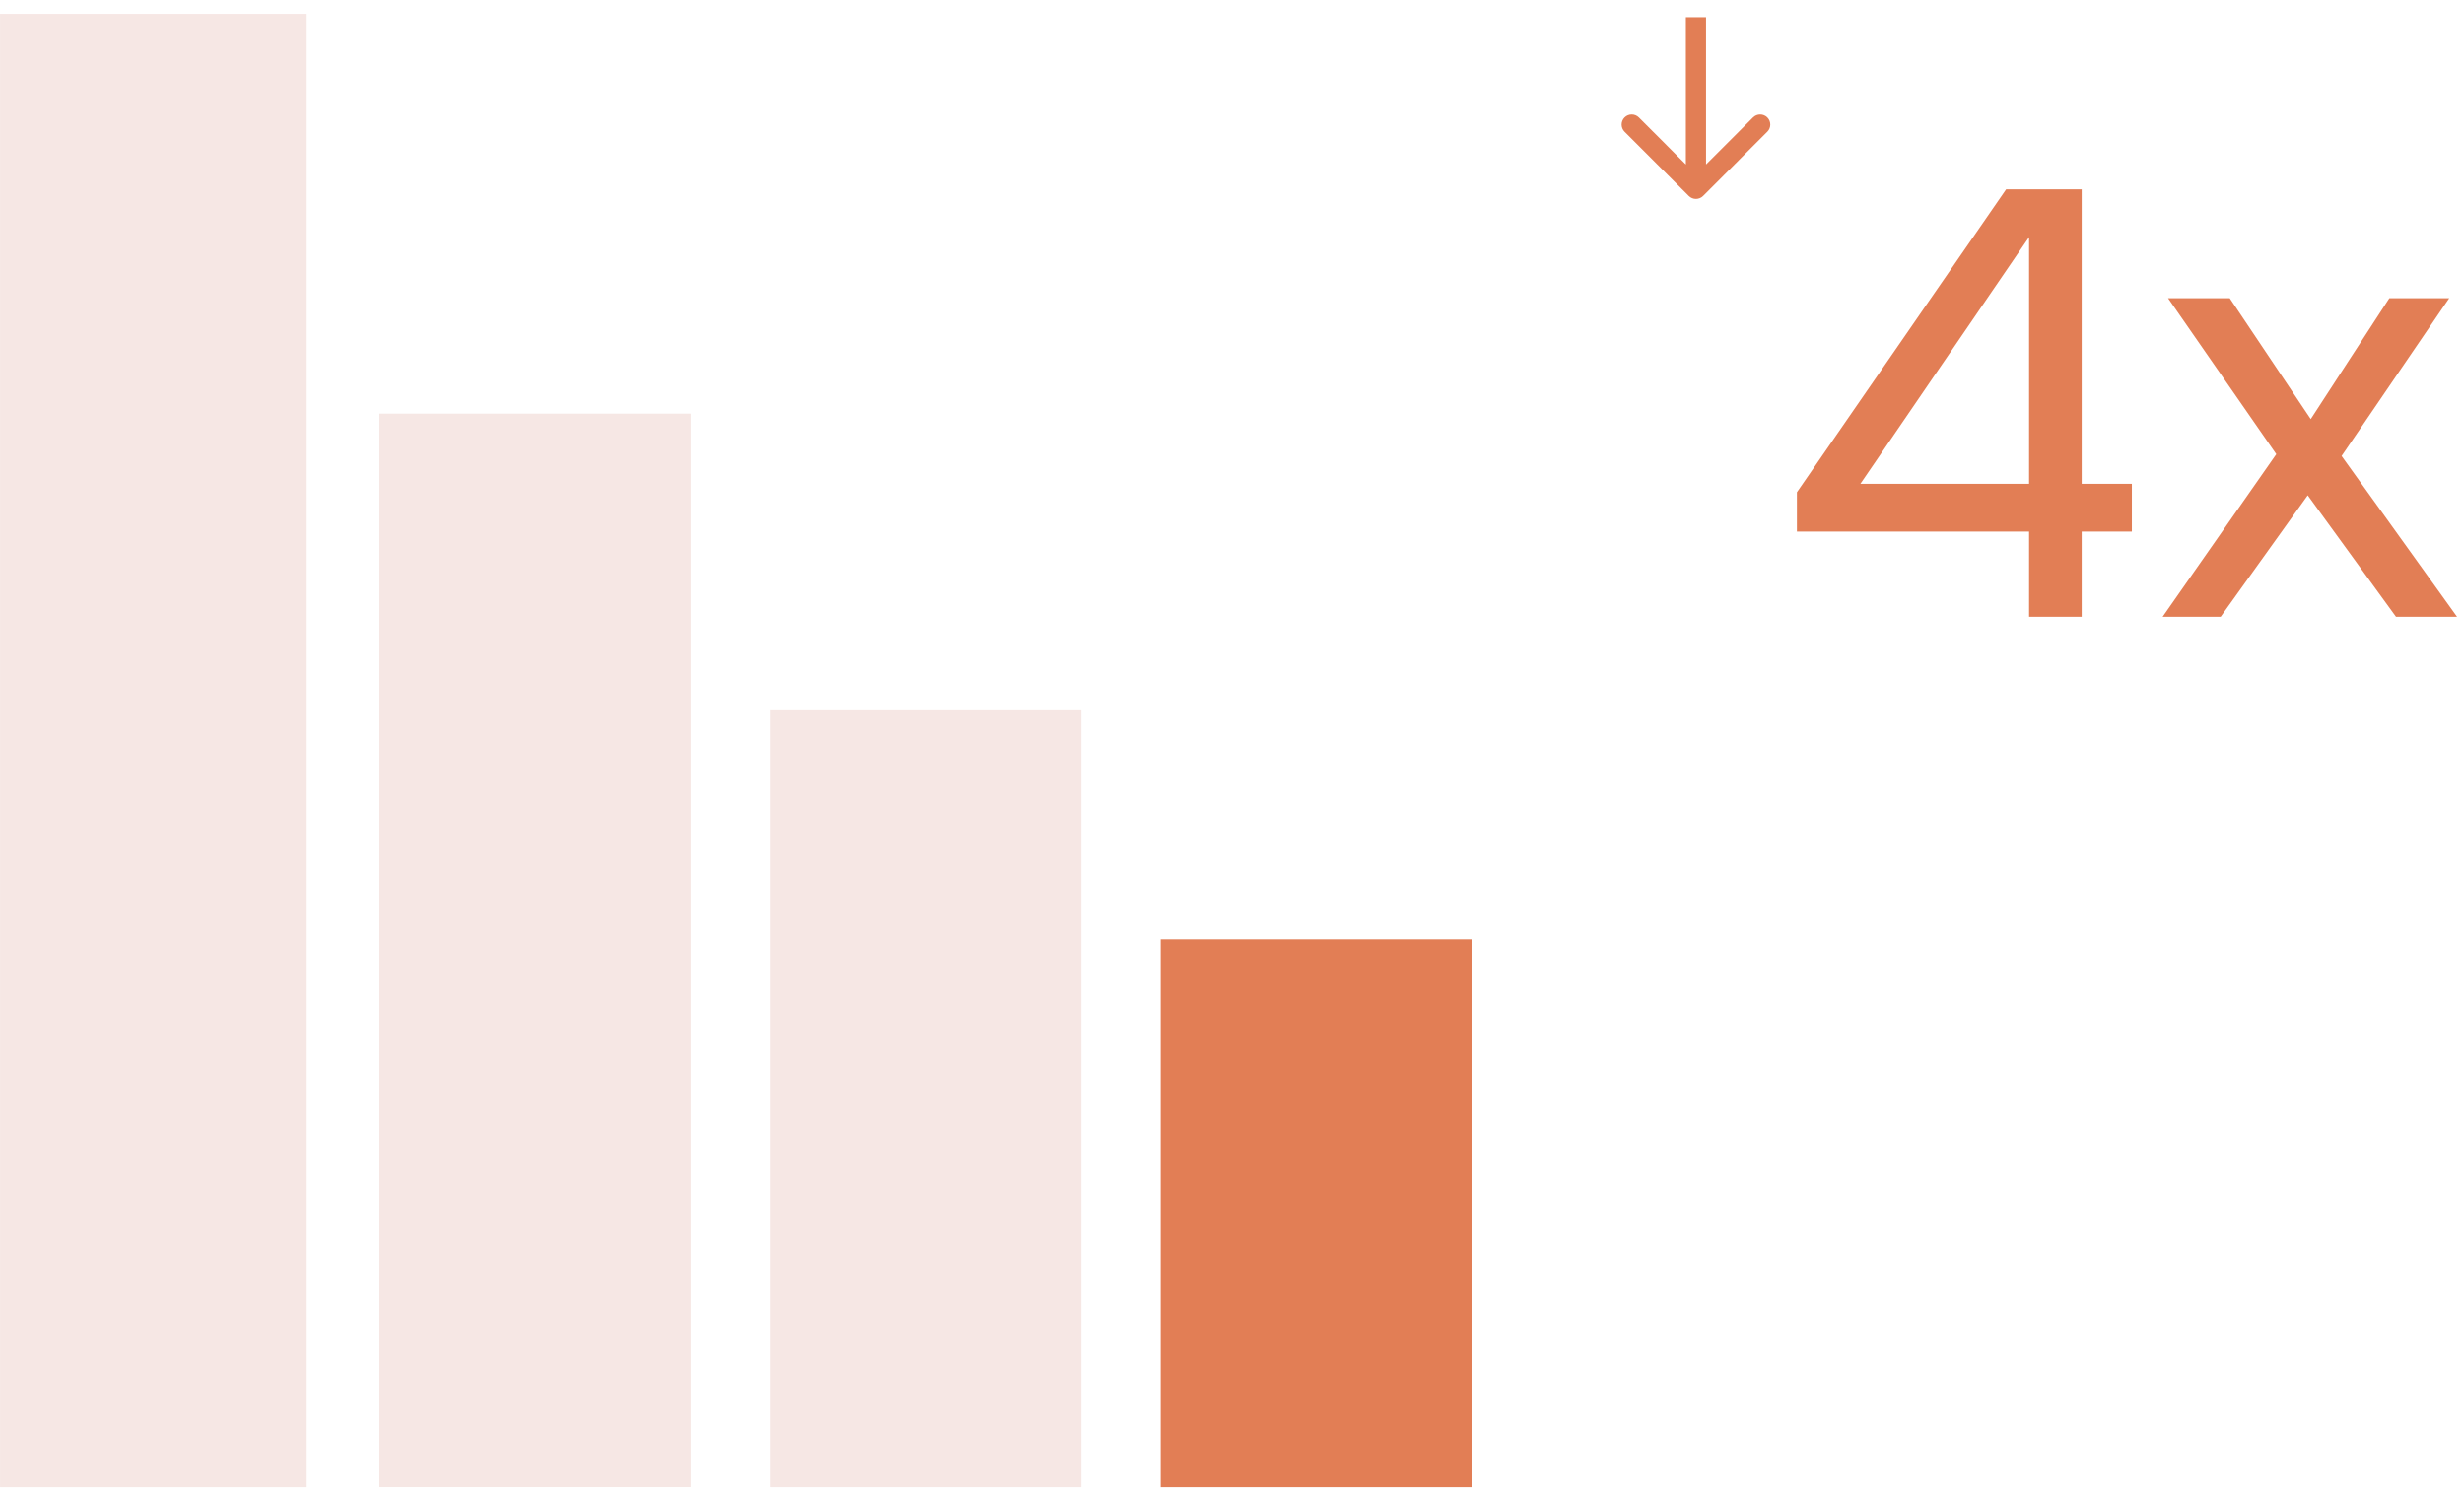
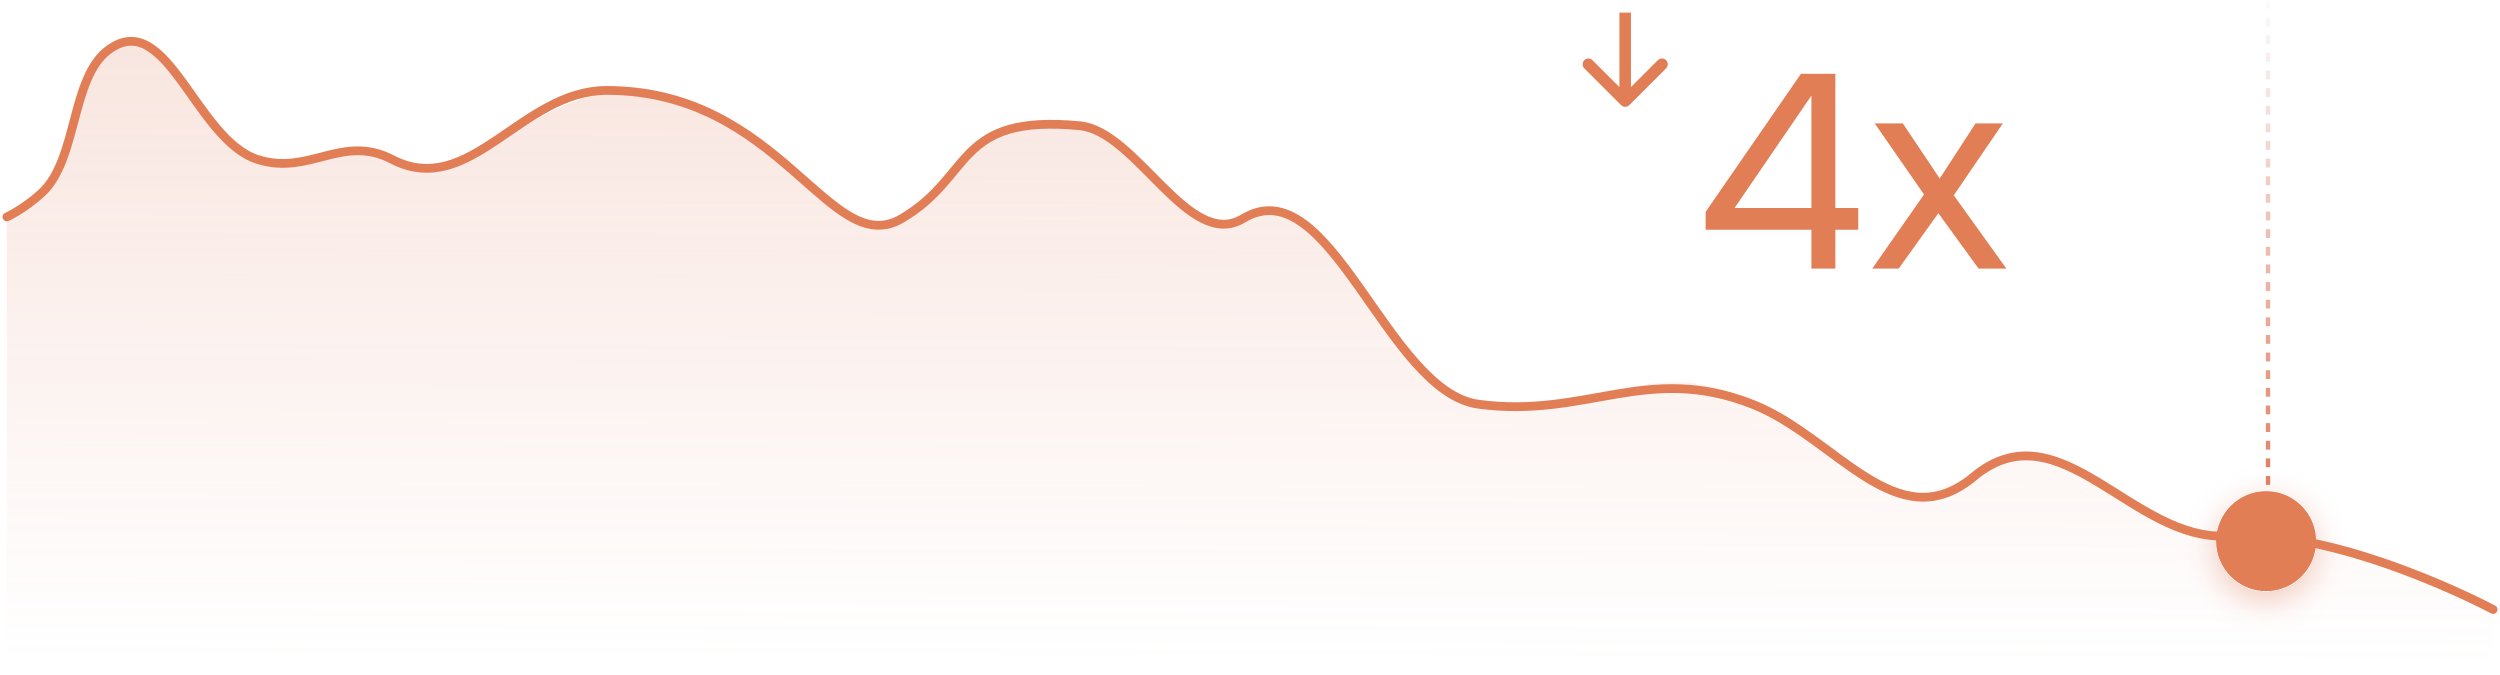
- <svg xmlns="http://www.w3.org/2000/svg" width="163" height="99" viewBox="0 0 163 99" fill="none">
-   <path d="M97.379 62.156H76.78V98.393H97.379V62.156Z" fill="#E27E55" />
-   <path d="M71.534 46.935H50.936V98.391H71.534V46.935Z" fill="#F6E7E4" />
-   <path d="M45.7 27.365H25.101V98.388H45.7V27.365Z" fill="#F6E7E4" />
-   <path d="M20.226 0.917H0.002V98.393H20.226V0.917Z" fill="#F6E7E4" />
-   <path d="M134.229 40.808V35.168H118.869V32.568L132.709 12.528H137.709V32.008H141.029V35.168H137.709V40.808H134.229ZM123.069 32.008H134.229V15.688L123.069 32.008ZM143.062 40.808L150.582 30.048L143.422 19.728H147.502L152.862 27.728L158.062 19.728H162.022L154.902 30.168L162.542 40.808H158.502L152.662 32.768L146.902 40.808H143.062Z" fill="#E27E55" />
-   <path d="M111.718 12.965C111.979 13.225 112.402 13.225 112.663 12.965L116.912 8.715C117.173 8.454 117.173 8.031 116.912 7.77C116.652 7.51 116.229 7.51 115.968 7.77L112.19 11.548L108.413 7.77C108.152 7.51 107.729 7.51 107.468 7.77C107.207 8.031 107.207 8.454 107.468 8.715L111.718 12.965ZM112.858 1.808L112.858 1.14L111.523 1.14L111.523 1.808L112.858 1.808ZM112.858 12.492L112.858 1.808L111.523 1.808L111.523 12.492L112.858 12.492Z" fill="#E27E55" />
+ <svg xmlns="http://www.w3.org/2000/svg" width="363" height="98" viewBox="0 0 363 98" fill="none">
+   <path d="M1 31.5C1 31.5 3.479 30.359 6.005 28.058C11.333 23.204 10.238 11.292 15.776 7.225C24.228 1.018 28.398 20.273 37.412 23.156C44.92 25.558 49.632 19.375 56.953 23.156C68.246 28.988 75.7 13.131 88.092 13.131C113.46 13.131 120.465 37.862 130.934 31.735C141.403 25.608 138.628 16.542 156.757 18.254C165.084 19.041 172.598 36.483 180.487 31.736C193.143 24.122 201.345 56.902 214.685 58.693C230.342 60.795 239.144 52.664 254.467 58.695C266.529 63.443 275.404 78.53 286.571 69.224C299.094 58.789 309.711 78.784 323.561 77.805C339.852 76.653 362 88.5 362 88.5" stroke="#E27E55" stroke-width="1.275" stroke-linecap="round" />
+   <path d="M7.299 26.98C6.231 29.941 1 31.5 1 31.5L1 96L362 96V89C362 89 338.837 76.82 322.613 77.787C308.818 78.609 301.689 62.449 290.497 67.242C271.56 75.353 278.332 73.04 255.462 59.094C241.77 50.745 233.079 59.574 215.075 59.094C201.706 58.738 194.218 25.064 180.04 32.253C172.184 36.237 166.118 19.143 156.197 18.353C138.141 16.915 138.772 29.56 129.434 32.732C122.312 35.152 117.756 25.543 105.591 17.874C101.428 15.987 98.109 14.433 91.48 13.56C79.043 11.922 67.692 28.521 56.445 23.626C49.153 20.452 43.972 24.683 36.495 22.667C27.517 20.247 24.556 1.708 16.137 6.919C10.622 10.333 11.192 16.194 7.299 26.98Z" fill="url(#paint0_linear_5313_22722)" fill-opacity="0.2" />
+   <g filter="url(#filter0_bd_5313_22722)">
+     <circle cx="329.041" cy="78.576" r="7.26" fill="#E27E55" />
+   </g>
+   <line x1="329.319" y1="-1.39334e-08" x2="329.319" y2="72" stroke="url(#paint1_linear_5313_22722)" stroke-width="0.638" stroke-dasharray="1.28 1.28" />
+   <path d="M235.383 15.266C235.711 15.594 236.242 15.594 236.57 15.266L241.914 9.922C242.242 9.594 242.242 9.063 241.914 8.735C241.586 8.407 241.054 8.407 240.726 8.735L235.977 13.484L231.227 8.735C230.899 8.407 230.367 8.407 230.039 8.735C229.711 9.063 229.711 9.594 230.039 9.922L235.383 15.266ZM236.816 2.672V1.832H235.137V2.672H236.816ZM236.816 14.672V2.672H235.137V14.672H236.816Z" fill="#E27E55" />
+   <path d="M263.017 39V33.36H247.657V30.76L261.497 10.72H266.497V30.2H269.817V33.36H266.497V39H263.017ZM251.857 30.2H263.017V13.88L251.857 30.2ZM271.849 39L279.369 28.24L272.209 17.92H276.289L281.649 25.92L286.849 17.92H290.809L283.689 28.36L291.329 39H287.289L281.449 30.96L275.689 39H271.849Z" fill="#E27E55" />
+   <defs>
+     <filter id="filter0_bd_5313_22722" x="296.28" y="45.816" width="65.521" height="65.521" filterUnits="userSpaceOnUse" color-interpolation-filters="sRGB">
+       <feFlood flood-opacity="0" result="BackgroundImageFix" />
+       <feGaussianBlur in="BackgroundImageFix" stdDeviation="12.75" />
+       <feComposite in2="SourceAlpha" operator="in" result="effect1_backgroundBlur_5313_22722" />
+       <feColorMatrix in="SourceAlpha" type="matrix" values="0 0 0 0 0 0 0 0 0 0 0 0 0 0 0 0 0 0 127 0" result="hardAlpha" />
+       <feOffset dy="1.275" />
+       <feGaussianBlur stdDeviation="2.134" />
+       <feComposite in2="hardAlpha" operator="out" />
+       <feColorMatrix type="matrix" values="0 0 0 0 0.871 0 0 0 0 0.49 0 0 0 0 0.369 0 0 0 0.4 0" />
+       <feBlend mode="normal" in2="effect1_backgroundBlur_5313_22722" result="effect2_dropShadow_5313_22722" />
+       <feBlend mode="normal" in="SourceGraphic" in2="effect2_dropShadow_5313_22722" result="shape" />
+     </filter>
+     <linearGradient id="paint0_linear_5313_22722" x1="181.227" y1="5.891" x2="181.02" y2="96.001" gradientUnits="userSpaceOnUse">
+       <stop stop-color="#DE7D5E" />
+       <stop offset="1" stop-color="#DE7D5E" stop-opacity="0" />
+     </linearGradient>
+     <linearGradient id="paint1_linear_5313_22722" x1="328.5" y1="72" x2="328.5" y2="2.18557e-08" gradientUnits="userSpaceOnUse">
+       <stop stop-color="#DE7D5E" />
+       <stop offset="1" stop-color="#FAFCFF" />
+     </linearGradient>
+   </defs>
</svg>
